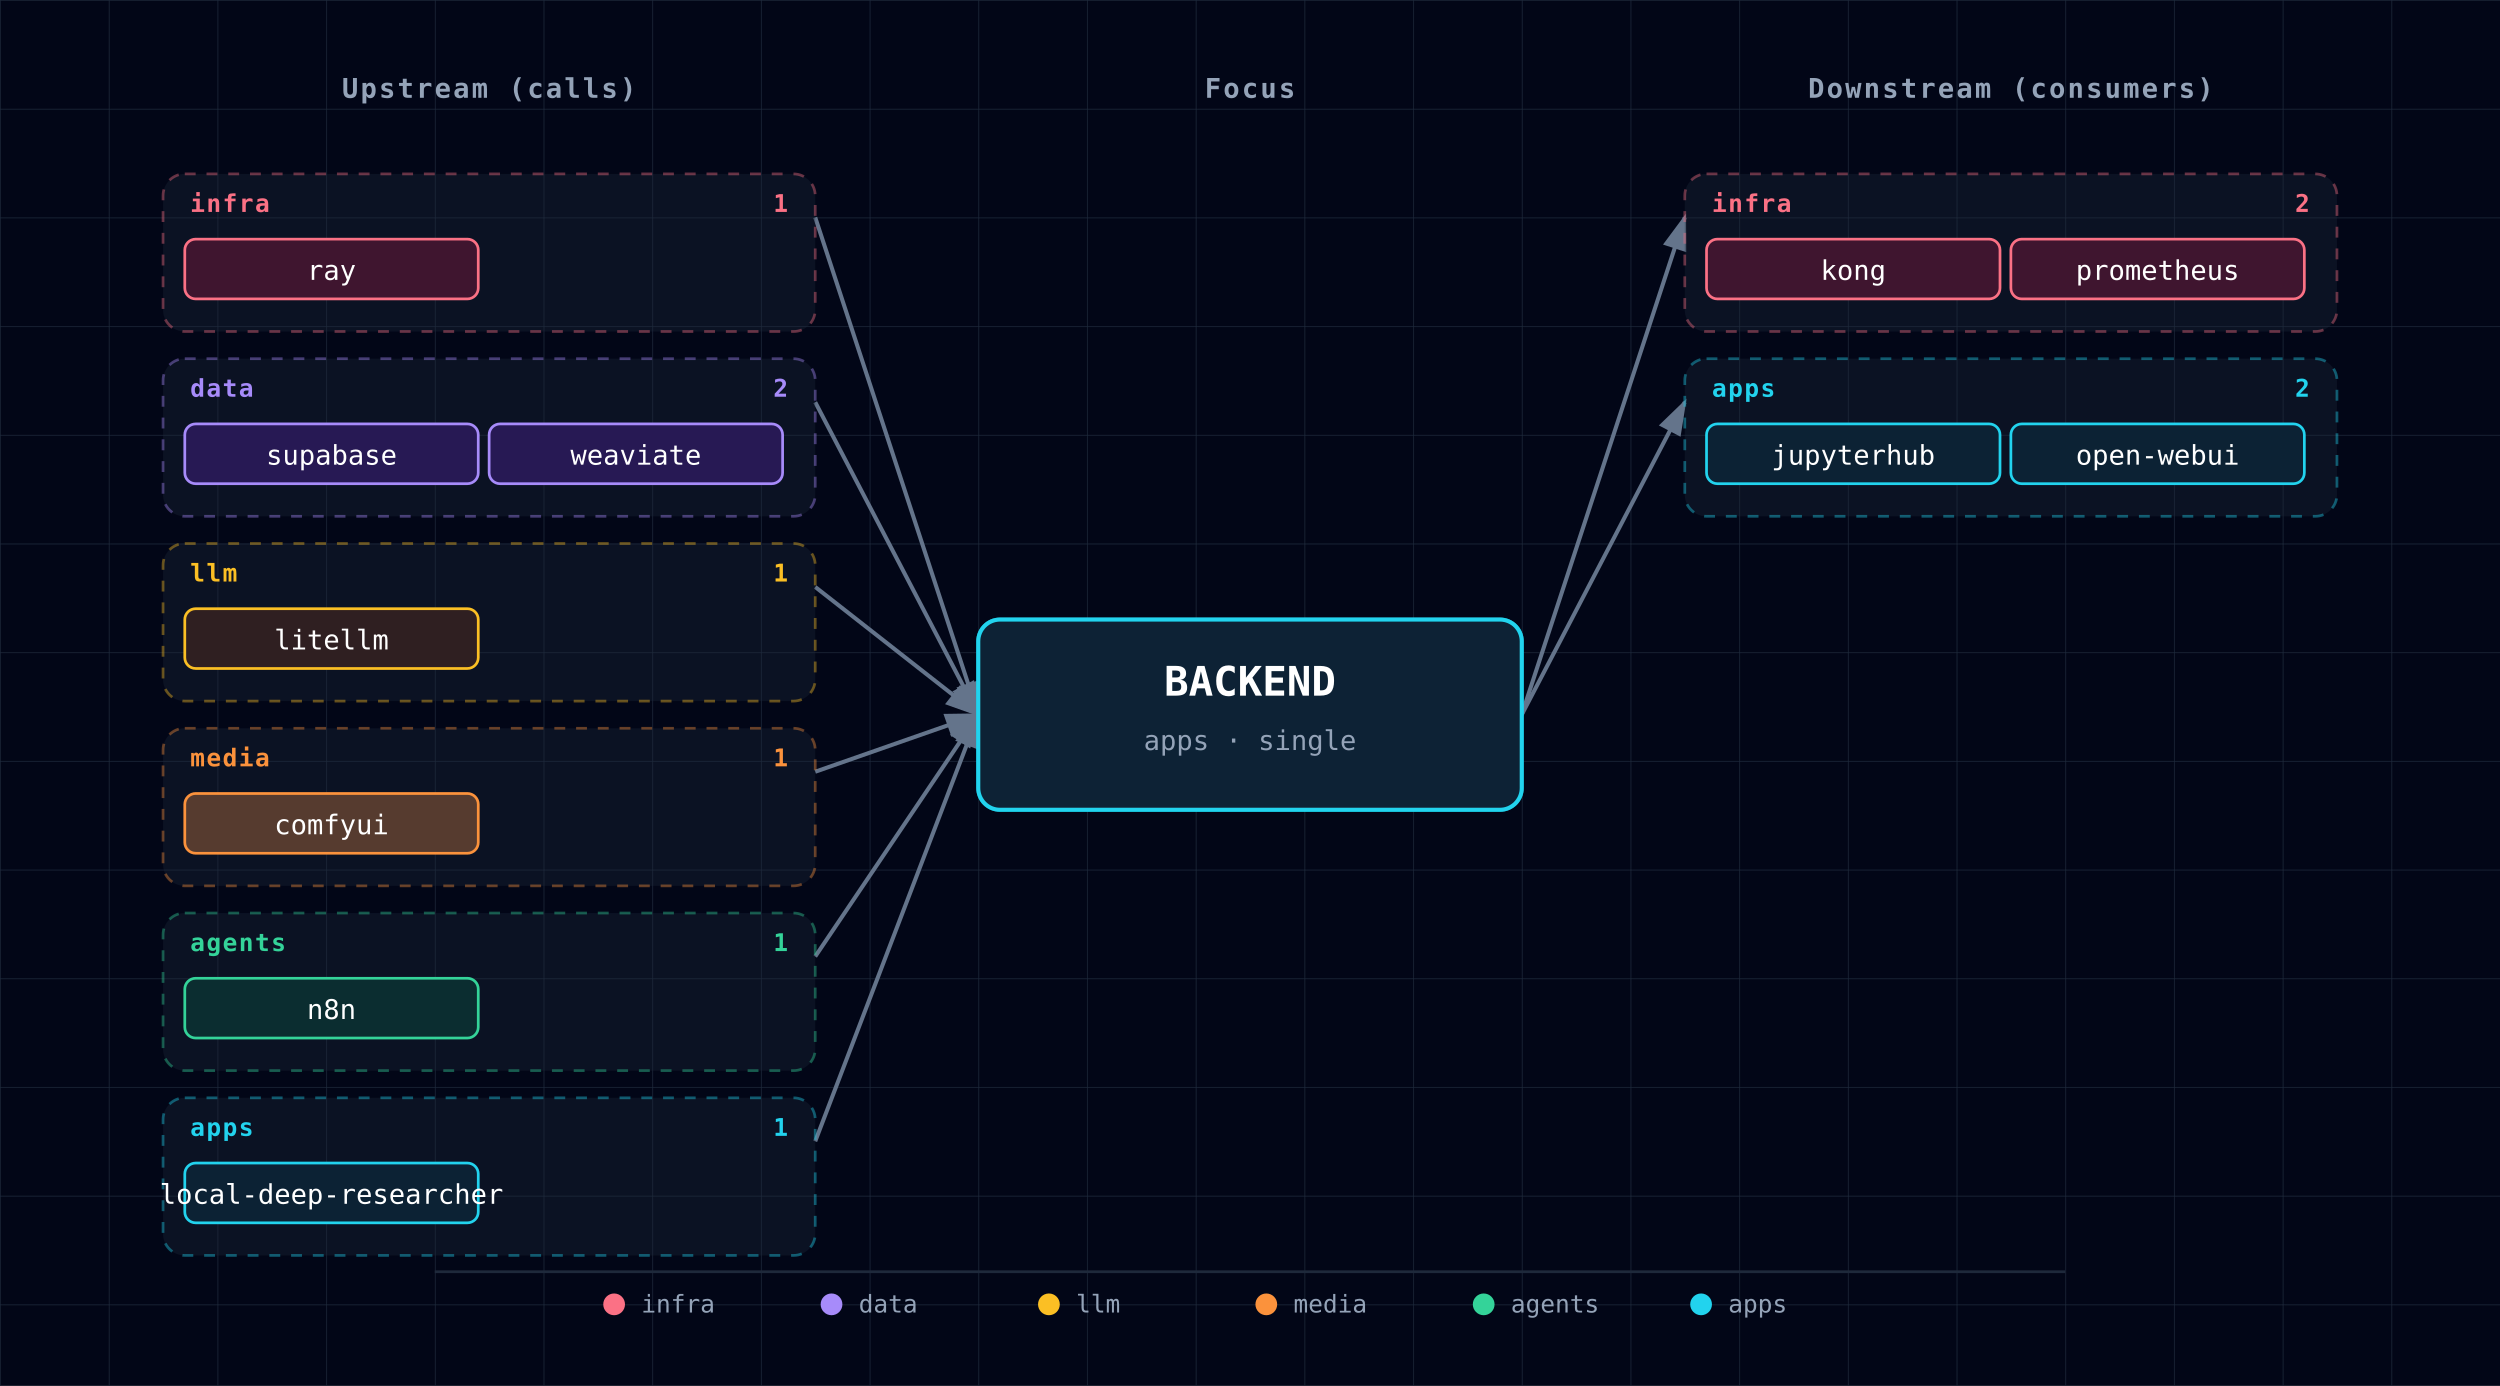
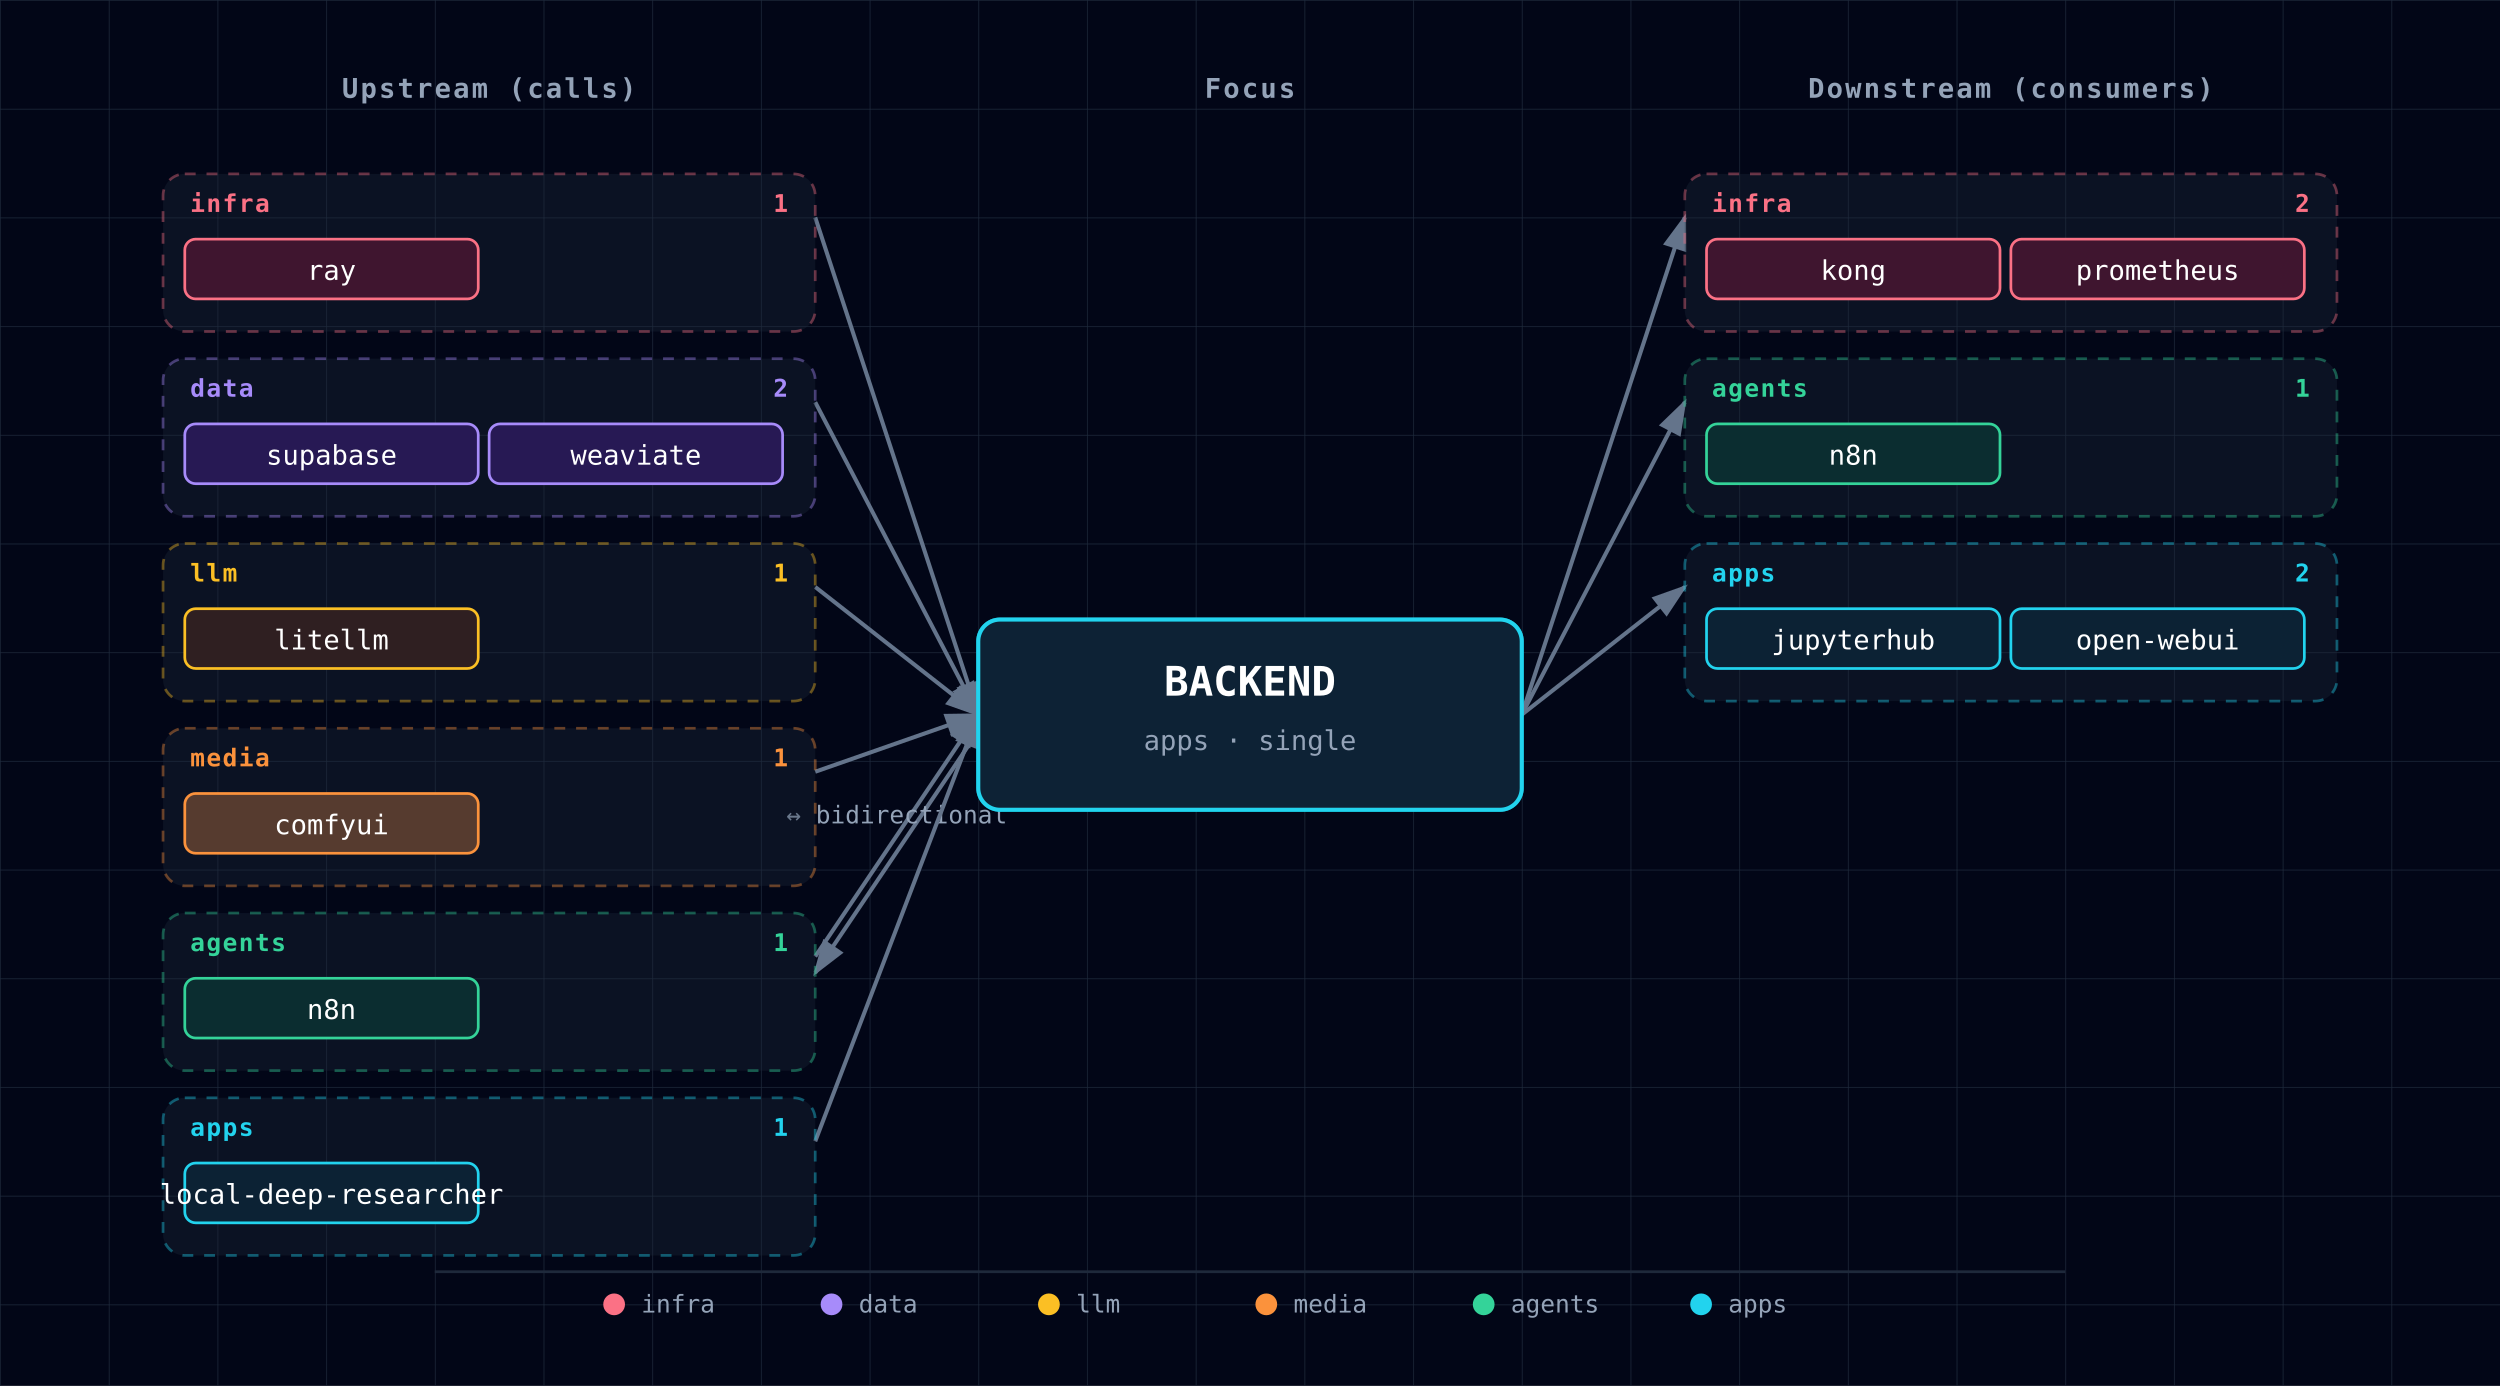
<svg xmlns="http://www.w3.org/2000/svg" viewBox="0 0 920 510" font-family="'JetBrains Mono', 'Fira Code', Menlo, Consolas, monospace">
  <defs>
    <pattern id="grid" width="40" height="40" patternUnits="userSpaceOnUse">
      <path d="M 40 0 L 0 0 0 40" fill="none" stroke="#1e293b" stroke-width="0.5" />
    </pattern>
    <marker id="arrowhead" markerWidth="9" markerHeight="6" refX="8" refY="3" orient="auto">
      <polygon points="0 0, 9 3, 0 6" fill="#64748b" />
    </marker>
    <filter id="focus-glow" x="-50%" y="-50%" width="200%" height="200%">
      <feGaussianBlur in="SourceAlpha" stdDeviation="6" />
      <feFlood flood-color="#22d3ee" flood-opacity="0.6" />
      <feComposite in2="SourceAlpha" operator="in" />
      <feMerge>
        <feMergeNode />
        <feMergeNode in="SourceGraphic" />
      </feMerge>
    </filter>
  </defs>
  <rect width="920" height="510" fill="#020617" />
  <rect width="920" height="510" fill="url(#grid)" />
  <text x="180" y="36" fill="#94a3b8" font-size="10" font-weight="600" text-anchor="middle" letter-spacing="0.08em">Upstream (calls)</text>
  <text x="460" y="36" fill="#94a3b8" font-size="10" font-weight="600" text-anchor="middle" letter-spacing="0.08em">Focus</text>
  <text x="740" y="36" fill="#94a3b8" font-size="10" font-weight="600" text-anchor="middle" letter-spacing="0.08em">Downstream (consumers)</text>
  <line x1="300" y1="80" x2="360" y2="263" stroke="#64748b" stroke-width="1.5" marker-end="url(#arrowhead)" />
  <line x1="300" y1="148" x2="360" y2="263" stroke="#64748b" stroke-width="1.5" marker-end="url(#arrowhead)" />
  <line x1="300" y1="216" x2="360" y2="263" stroke="#64748b" stroke-width="1.5" marker-end="url(#arrowhead)" />
  <line x1="300" y1="284" x2="360" y2="263" stroke="#64748b" stroke-width="1.5" marker-end="url(#arrowhead)" />
  <line x1="300" y1="352" x2="360" y2="263" stroke="#64748b" stroke-width="1.5" marker-end="url(#arrowhead)" />
+   <line x1="360" y1="269" x2="300" y2="358" stroke="#64748b" stroke-width="1.5" marker-end="url(#arrowhead)" />
+   <text x="330" y="303" fill="#94a3b8" font-size="9" text-anchor="middle">↔ bidirectional</text>
  <line x1="300" y1="420" x2="360" y2="263" stroke="#64748b" stroke-width="1.5" marker-end="url(#arrowhead)" />
  <line x1="560" y1="263" x2="620" y2="80" stroke="#64748b" stroke-width="1.5" marker-end="url(#arrowhead)" />
  <line x1="560" y1="263" x2="620" y2="148" stroke="#64748b" stroke-width="1.5" marker-end="url(#arrowhead)" />
+   <line x1="560" y1="263" x2="620" y2="216" stroke="#64748b" stroke-width="1.5" marker-end="url(#arrowhead)" />
  <g>
    <g class="cluster">
      <rect x="60" y="64" width="240" height="58" rx="8" fill="rgba(30,41,59,0.35)" stroke="#fb7185" stroke-width="1" stroke-dasharray="4,4" stroke-opacity="0.4" />
      <text x="70" y="78" fill="#fb7185" font-size="9" font-weight="700" text-anchor="start" style="letter-spacing:0.06em;text-transform:uppercase;">infra</text>
      <text x="290" y="78" fill="#fb7185" font-size="9" font-weight="600" text-anchor="end">1</text>
    </g>
    <g>
      <rect x="68" y="88" width="108" height="22" rx="4" fill="#0f172a" />
      <rect x="68" y="88" width="108" height="22" rx="4" fill="rgba(136, 19, 55, 0.4)" stroke="#fb7185" stroke-width="1" />
      <text x="122" y="103" fill="white" font-size="10" text-anchor="middle">ray</text>
    </g>
    <g class="cluster">
      <rect x="60" y="132" width="240" height="58" rx="8" fill="rgba(30,41,59,0.35)" stroke="#a78bfa" stroke-width="1" stroke-dasharray="4,4" stroke-opacity="0.4" />
      <text x="70" y="146" fill="#a78bfa" font-size="9" font-weight="700" text-anchor="start" style="letter-spacing:0.06em;text-transform:uppercase;">data</text>
      <text x="290" y="146" fill="#a78bfa" font-size="9" font-weight="600" text-anchor="end">2</text>
    </g>
    <g>
      <rect x="68" y="156" width="108" height="22" rx="4" fill="#0f172a" />
      <rect x="68" y="156" width="108" height="22" rx="4" fill="rgba(76, 29, 149, 0.4)" stroke="#a78bfa" stroke-width="1" />
      <text x="122" y="171" fill="white" font-size="10" text-anchor="middle">supabase</text>
    </g>
    <g>
      <rect x="180" y="156" width="108" height="22" rx="4" fill="#0f172a" />
      <rect x="180" y="156" width="108" height="22" rx="4" fill="rgba(76, 29, 149, 0.4)" stroke="#a78bfa" stroke-width="1" />
      <text x="234" y="171" fill="white" font-size="10" text-anchor="middle">weaviate</text>
    </g>
    <g class="cluster">
      <rect x="60" y="200" width="240" height="58" rx="8" fill="rgba(30,41,59,0.35)" stroke="#fbbf24" stroke-width="1" stroke-dasharray="4,4" stroke-opacity="0.4" />
      <text x="70" y="214" fill="#fbbf24" font-size="9" font-weight="700" text-anchor="start" style="letter-spacing:0.06em;text-transform:uppercase;">llm</text>
      <text x="290" y="214" fill="#fbbf24" font-size="9" font-weight="600" text-anchor="end">1</text>
    </g>
    <g>
      <rect x="68" y="224" width="108" height="22" rx="4" fill="#0f172a" />
      <rect x="68" y="224" width="108" height="22" rx="4" fill="rgba(120, 53, 15, 0.3)" stroke="#fbbf24" stroke-width="1" />
      <text x="122" y="239" fill="white" font-size="10" text-anchor="middle">litellm</text>
    </g>
    <g class="cluster">
      <rect x="60" y="268" width="240" height="58" rx="8" fill="rgba(30,41,59,0.35)" stroke="#fb923c" stroke-width="1" stroke-dasharray="4,4" stroke-opacity="0.4" />
      <text x="70" y="282" fill="#fb923c" font-size="9" font-weight="700" text-anchor="start" style="letter-spacing:0.06em;text-transform:uppercase;">media</text>
      <text x="290" y="282" fill="#fb923c" font-size="9" font-weight="600" text-anchor="end">1</text>
    </g>
    <g>
      <rect x="68" y="292" width="108" height="22" rx="4" fill="#0f172a" />
      <rect x="68" y="292" width="108" height="22" rx="4" fill="rgba(251, 146, 60, 0.3)" stroke="#fb923c" stroke-width="1" />
      <text x="122" y="307" fill="white" font-size="10" text-anchor="middle">comfyui</text>
    </g>
    <g class="cluster">
      <rect x="60" y="336" width="240" height="58" rx="8" fill="rgba(30,41,59,0.35)" stroke="#34d399" stroke-width="1" stroke-dasharray="4,4" stroke-opacity="0.4" />
      <text x="70" y="350" fill="#34d399" font-size="9" font-weight="700" text-anchor="start" style="letter-spacing:0.06em;text-transform:uppercase;">agents</text>
      <text x="290" y="350" fill="#34d399" font-size="9" font-weight="600" text-anchor="end">1</text>
    </g>
    <g>
      <rect x="68" y="360" width="108" height="22" rx="4" fill="#0f172a" />
      <rect x="68" y="360" width="108" height="22" rx="4" fill="rgba(6, 78, 59, 0.4)" stroke="#34d399" stroke-width="1" />
      <text x="122" y="375" fill="white" font-size="10" text-anchor="middle">n8n</text>
    </g>
    <g class="cluster">
      <rect x="60" y="404" width="240" height="58" rx="8" fill="rgba(30,41,59,0.35)" stroke="#22d3ee" stroke-width="1" stroke-dasharray="4,4" stroke-opacity="0.4" />
      <text x="70" y="418" fill="#22d3ee" font-size="9" font-weight="700" text-anchor="start" style="letter-spacing:0.06em;text-transform:uppercase;">apps</text>
      <text x="290" y="418" fill="#22d3ee" font-size="9" font-weight="600" text-anchor="end">1</text>
    </g>
    <g>
      <rect x="68" y="428" width="108" height="22" rx="4" fill="#0f172a" />
      <rect x="68" y="428" width="108" height="22" rx="4" fill="rgba(8, 51, 68, 0.4)" stroke="#22d3ee" stroke-width="1" />
      <text x="122" y="443" fill="white" font-size="10" text-anchor="middle">local-deep-researcher</text>
    </g>
  </g>
  <g>
    <g class="cluster">
      <rect x="620" y="64" width="240" height="58" rx="8" fill="rgba(30,41,59,0.35)" stroke="#fb7185" stroke-width="1" stroke-dasharray="4,4" stroke-opacity="0.4" />
      <text x="630" y="78" fill="#fb7185" font-size="9" font-weight="700" text-anchor="start" style="letter-spacing:0.06em;text-transform:uppercase;">infra</text>
      <text x="850" y="78" fill="#fb7185" font-size="9" font-weight="600" text-anchor="end">2</text>
    </g>
    <g>
      <rect x="628" y="88" width="108" height="22" rx="4" fill="#0f172a" />
      <rect x="628" y="88" width="108" height="22" rx="4" fill="rgba(136, 19, 55, 0.4)" stroke="#fb7185" stroke-width="1" />
      <text x="682" y="103" fill="white" font-size="10" text-anchor="middle">kong</text>
    </g>
    <g>
      <rect x="740" y="88" width="108" height="22" rx="4" fill="#0f172a" />
      <rect x="740" y="88" width="108" height="22" rx="4" fill="rgba(136, 19, 55, 0.4)" stroke="#fb7185" stroke-width="1" />
      <text x="794" y="103" fill="white" font-size="10" text-anchor="middle">prometheus</text>
    </g>
    <g class="cluster">
-       <rect x="620" y="132" width="240" height="58" rx="8" fill="rgba(30,41,59,0.35)" stroke="#22d3ee" stroke-width="1" stroke-dasharray="4,4" stroke-opacity="0.4" />
-       <text x="630" y="146" fill="#22d3ee" font-size="9" font-weight="700" text-anchor="start" style="letter-spacing:0.06em;text-transform:uppercase;">apps</text>
-       <text x="850" y="146" fill="#22d3ee" font-size="9" font-weight="600" text-anchor="end">2</text>
+       <rect x="620" y="132" width="240" height="58" rx="8" fill="rgba(30,41,59,0.35)" stroke="#34d399" stroke-width="1" stroke-dasharray="4,4" stroke-opacity="0.4" />
+       <text x="630" y="146" fill="#34d399" font-size="9" font-weight="700" text-anchor="start" style="letter-spacing:0.06em;text-transform:uppercase;">agents</text>
+       <text x="850" y="146" fill="#34d399" font-size="9" font-weight="600" text-anchor="end">1</text>
    </g>
    <g>
      <rect x="628" y="156" width="108" height="22" rx="4" fill="#0f172a" />
-       <rect x="628" y="156" width="108" height="22" rx="4" fill="rgba(8, 51, 68, 0.4)" stroke="#22d3ee" stroke-width="1" />
-       <text x="682" y="171" fill="white" font-size="10" text-anchor="middle">jupyterhub</text>
+       <rect x="628" y="156" width="108" height="22" rx="4" fill="rgba(6, 78, 59, 0.4)" stroke="#34d399" stroke-width="1" />
+       <text x="682" y="171" fill="white" font-size="10" text-anchor="middle">n8n</text>
+     </g>
+     <g class="cluster">
+       <rect x="620" y="200" width="240" height="58" rx="8" fill="rgba(30,41,59,0.35)" stroke="#22d3ee" stroke-width="1" stroke-dasharray="4,4" stroke-opacity="0.4" />
+       <text x="630" y="214" fill="#22d3ee" font-size="9" font-weight="700" text-anchor="start" style="letter-spacing:0.06em;text-transform:uppercase;">apps</text>
+       <text x="850" y="214" fill="#22d3ee" font-size="9" font-weight="600" text-anchor="end">2</text>
    </g>
    <g>
-       <rect x="740" y="156" width="108" height="22" rx="4" fill="#0f172a" />
-       <rect x="740" y="156" width="108" height="22" rx="4" fill="rgba(8, 51, 68, 0.4)" stroke="#22d3ee" stroke-width="1" />
-       <text x="794" y="171" fill="white" font-size="10" text-anchor="middle">open-webui</text>
+       <rect x="628" y="224" width="108" height="22" rx="4" fill="#0f172a" />
+       <rect x="628" y="224" width="108" height="22" rx="4" fill="rgba(8, 51, 68, 0.4)" stroke="#22d3ee" stroke-width="1" />
+       <text x="682" y="239" fill="white" font-size="10" text-anchor="middle">jupyterhub</text>
+     </g>
+     <g>
+       <rect x="740" y="224" width="108" height="22" rx="4" fill="#0f172a" />
+       <rect x="740" y="224" width="108" height="22" rx="4" fill="rgba(8, 51, 68, 0.4)" stroke="#22d3ee" stroke-width="1" />
+       <text x="794" y="239" fill="white" font-size="10" text-anchor="middle">open-webui</text>
    </g>
  </g>
  <g class="focus" filter="url(#focus-glow)">
    <rect x="360" y="228" width="200" height="70" rx="8" fill="#0f172a" />
    <rect x="360" y="228" width="200" height="70" rx="8" fill="rgba(8, 51, 68, 0.4)" stroke="#22d3ee" stroke-width="1.5" />
    <text x="460" y="256" fill="white" font-size="15" font-weight="700" text-anchor="middle">BACKEND</text>
    <text x="460" y="276" fill="#94a3b8" font-size="10" text-anchor="middle">apps · single</text>
  </g>
  <g class="legend">
    <line x1="160" y1="468" x2="760" y2="468" stroke="#1e293b" stroke-width="1" />
    <circle cx="226" cy="480" r="4" fill="#fb7185" />
    <text x="236" y="483" fill="#94a3b8" font-size="9" font-weight="400" text-anchor="start">infra</text>
    <circle cx="306" cy="480" r="4" fill="#a78bfa" />
    <text x="316" y="483" fill="#94a3b8" font-size="9" font-weight="400" text-anchor="start">data</text>
    <circle cx="386" cy="480" r="4" fill="#fbbf24" />
    <text x="396" y="483" fill="#94a3b8" font-size="9" font-weight="400" text-anchor="start">llm</text>
    <circle cx="466" cy="480" r="4" fill="#fb923c" />
    <text x="476" y="483" fill="#94a3b8" font-size="9" font-weight="400" text-anchor="start">media</text>
    <circle cx="546" cy="480" r="4" fill="#34d399" />
    <text x="556" y="483" fill="#94a3b8" font-size="9" font-weight="400" text-anchor="start">agents</text>
    <circle cx="626" cy="480" r="4" fill="#22d3ee" />
    <text x="636" y="483" fill="#94a3b8" font-size="9" font-weight="400" text-anchor="start">apps</text>
  </g>
</svg>
